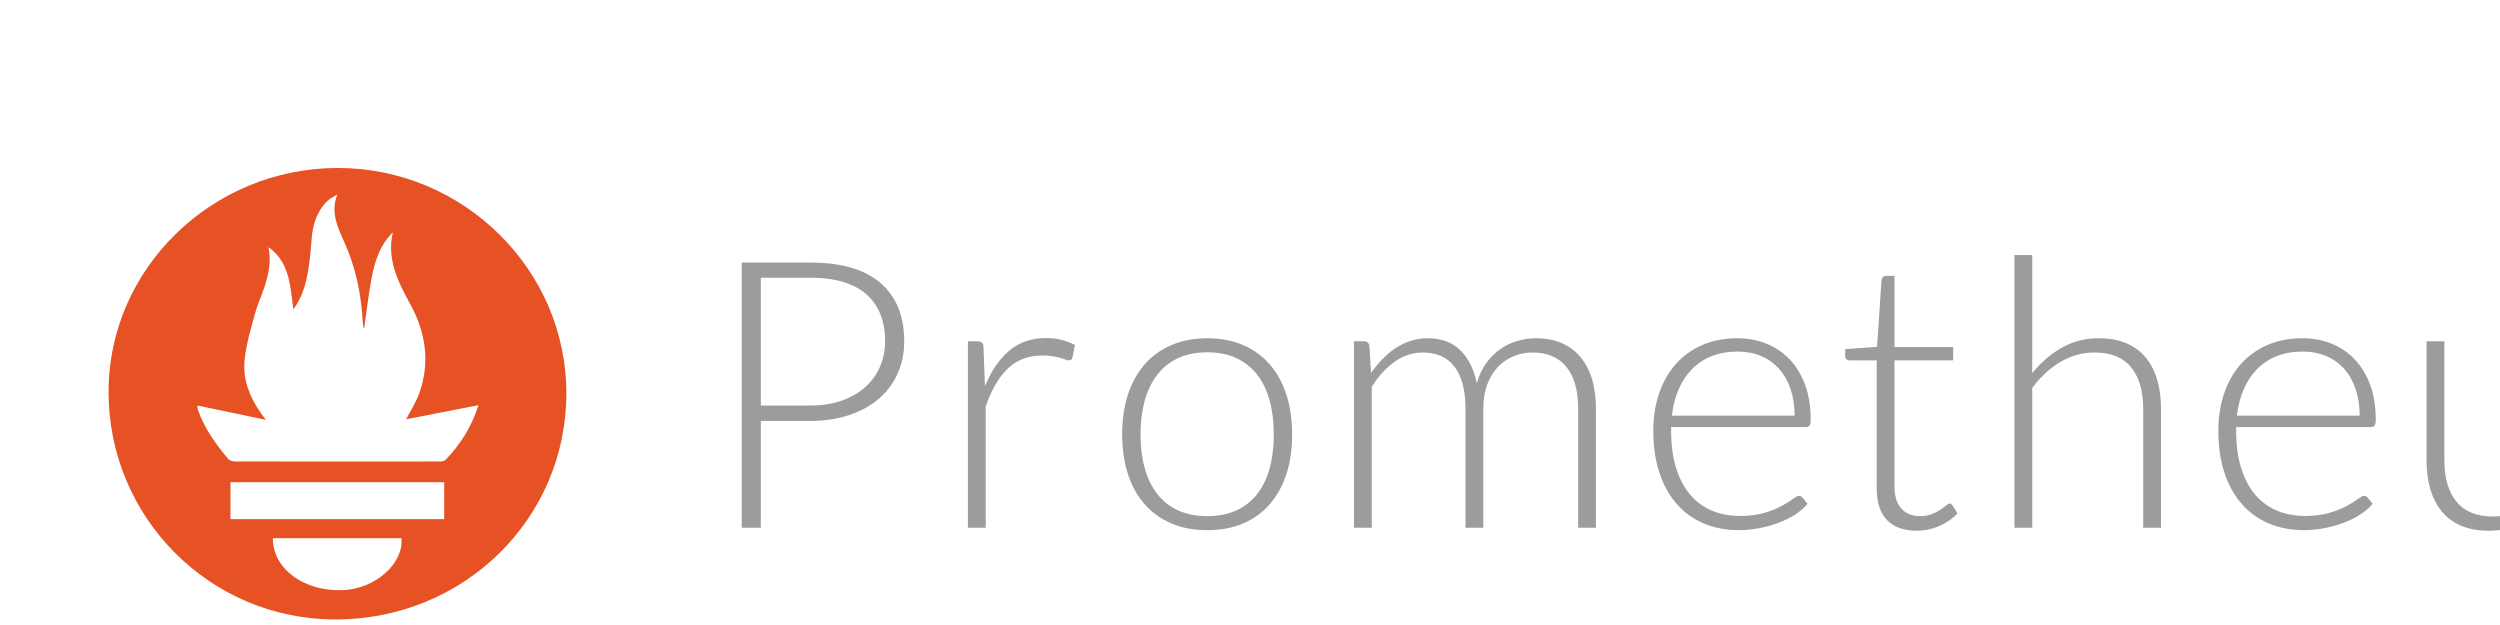
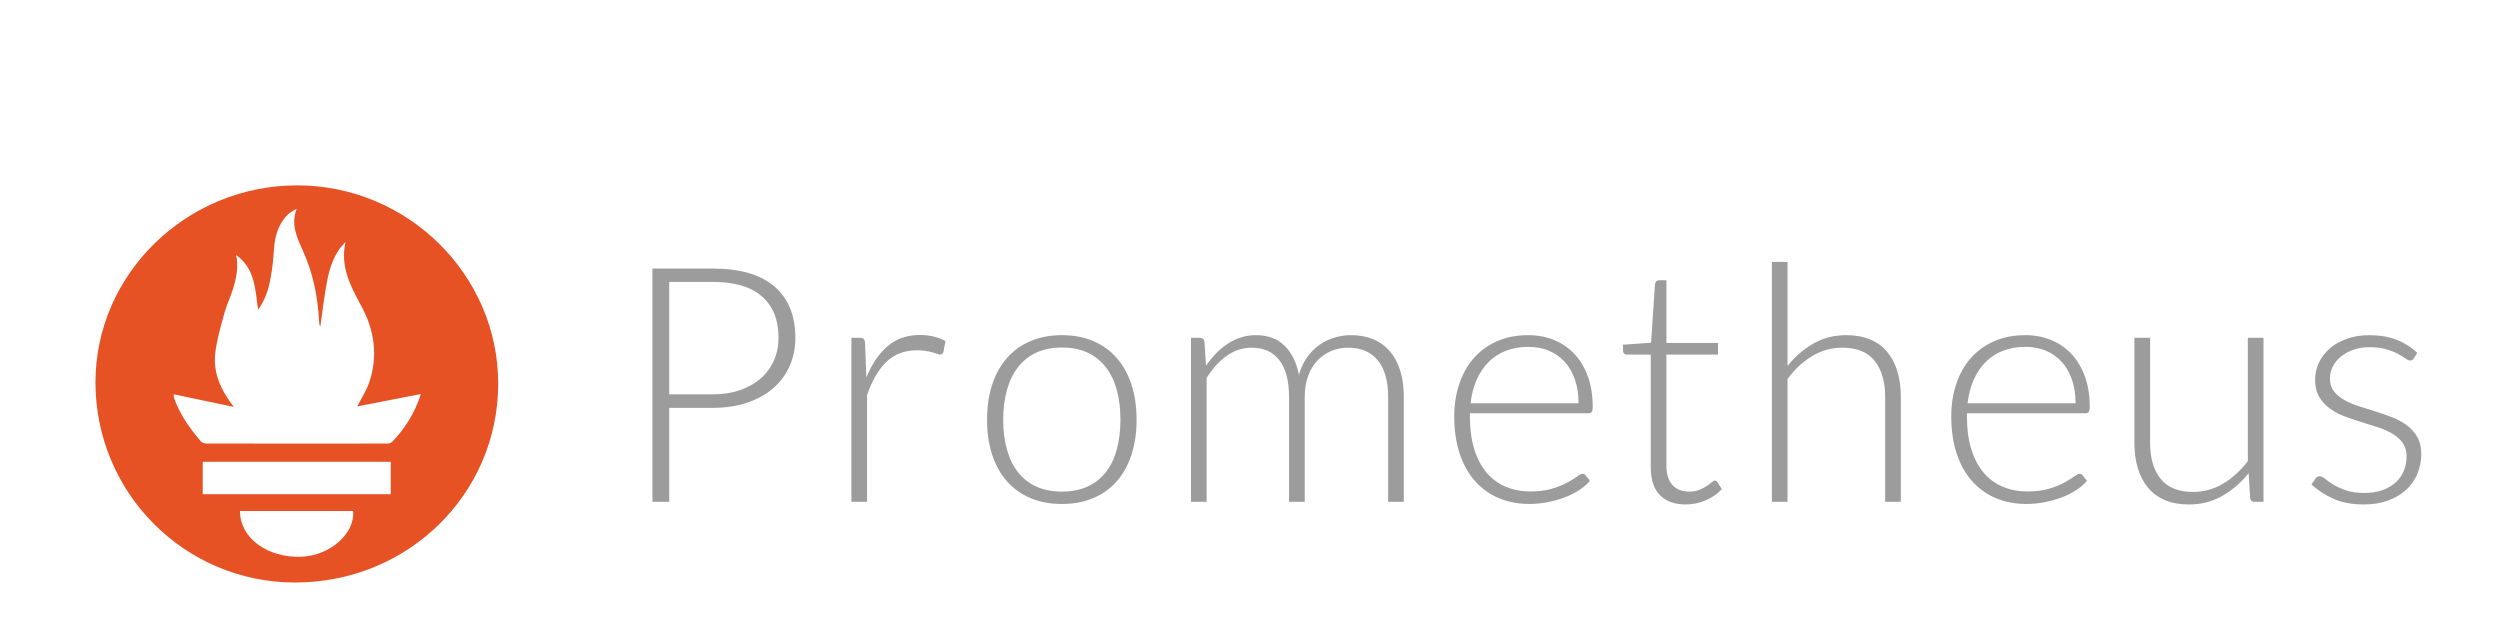
- <svg xmlns="http://www.w3.org/2000/svg" width="512" height="128" viewBox="-4.68 -3.18 438.36 88.61">
+ <svg xmlns="http://www.w3.org/2000/svg" width="512" height="128" viewBox="-4.68 -3.18 498.36 88.61">
  <g transform="translate(10, 10) scale(1.1)">
    <path fill="#9C9C9D" d="M107.934 45.577v17.029h-3.047V20.332h10.904c4.959 0 8.698 1.085 11.218 3.256 2.519 2.172 3.78 5.268 3.78 9.291 0 1.853-.343 3.555-1.032 5.109a11.343 11.343 0 0 1-2.972 4.018c-1.296 1.126-2.868 2.003-4.72 2.629-1.852.628-3.943.942-6.274.942h-7.857zm0-2.451h7.857c1.871 0 3.546-.259 5.019-.777 1.473-.518 2.723-1.234 3.75-2.15a9.337 9.337 0 0 0 2.359-3.242c.547-1.245.822-2.604.822-4.078 0-3.245-1.002-5.745-3.003-7.499-2.002-1.752-4.984-2.628-8.947-2.628h-7.857v20.374zm33.01 19.479V32.879h1.495c.338 0 .583.07.731.209.15.14.234.378.255.717l.238 6.273c.956-2.409 2.23-4.297 3.825-5.662 1.593-1.363 3.554-2.047 5.885-2.047.896 0 1.722.095 2.479.284a9.531 9.531 0 0 1 2.151.821l-.389 1.972c-.058.32-.259.478-.597.478-.12 0-.289-.04-.507-.119-.22-.08-.493-.169-.822-.269a9.853 9.853 0 0 0-2.853-.388c-2.25 0-4.098.697-5.542 2.091-1.444 1.394-2.614 3.406-3.51 6.035v19.33h-2.839zm38.151-30.204c2.13 0 4.037.364 5.721 1.091 1.683.727 3.102 1.758 4.257 3.092 1.155 1.334 2.035 2.943 2.644 4.825.607 1.883.91 3.989.91 6.32 0 2.329-.303 4.431-.91 6.302-.609 1.873-1.489 3.477-2.644 4.811s-2.574 2.359-4.257 3.076c-1.685.718-3.591 1.076-5.721 1.076-2.132 0-4.038-.357-5.721-1.076-1.683-.717-3.107-1.741-4.273-3.076-1.165-1.334-2.051-2.938-2.658-4.811-.607-1.871-.912-3.973-.912-6.302 0-2.331.305-4.437.912-6.32.607-1.882 1.493-3.49 2.658-4.825 1.165-1.334 2.59-2.365 4.273-3.092 1.683-.727 3.589-1.091 5.721-1.091zm0 28.352c1.773 0 3.32-.305 4.646-.912a8.79 8.79 0 0 0 3.315-2.614c.887-1.135 1.549-2.503 1.988-4.107.438-1.604.657-3.401.657-5.392 0-1.972-.218-3.766-.657-5.379-.438-1.613-1.1-2.992-1.988-4.137a8.868 8.868 0 0 0-3.315-2.644c-1.326-.617-2.873-.926-4.646-.926-1.773 0-3.322.309-4.646.926a8.883 8.883 0 0 0-3.317 2.644c-.886 1.145-1.553 2.524-2.002 4.137-.447 1.613-.673 3.407-.673 5.379 0 1.991.225 3.788.673 5.392.449 1.604 1.116 2.972 2.002 4.107a8.79 8.79 0 0 0 3.317 2.614c1.324.608 2.873.912 4.646.912zm23.391 1.852V32.879h1.554c.518 0 .815.25.896.747l.268 4.302a18.591 18.591 0 0 1 1.854-2.24 12.373 12.373 0 0 1 2.105-1.748 9.728 9.728 0 0 1 2.391-1.135 8.767 8.767 0 0 1 2.672-.404c2.171 0 3.905.633 5.199 1.898 1.296 1.265 2.171 3.022 2.63 5.273.357-1.235.859-2.3 1.505-3.197a9.442 9.442 0 0 1 2.222-2.225 9.26 9.26 0 0 1 2.73-1.314 10.689 10.689 0 0 1 3.028-.434c1.47 0 2.793.245 3.965.732a7.946 7.946 0 0 1 3 2.166c.824.956 1.454 2.131 1.894 3.525.437 1.394.655 2.987.655 4.78v19.001h-2.838V43.604c0-2.907-.627-5.124-1.884-6.647-1.253-1.524-3.046-2.285-5.376-2.285a7.912 7.912 0 0 0-2.973.568 7.215 7.215 0 0 0-2.509 1.687c-.727.747-1.304 1.679-1.734 2.794-.428 1.115-.641 2.41-.641 3.884v19.001h-2.84V43.604c0-2.888-.577-5.098-1.732-6.632-1.155-1.533-2.838-2.3-5.049-2.3-1.613 0-3.107.483-4.48 1.449-1.375.966-2.6 2.305-3.676 4.018v22.467h-2.836zm61.124-30.204c1.672 0 3.222.29 4.644.867a10.42 10.42 0 0 1 3.704 2.524c1.046 1.105 1.863 2.465 2.451 4.077.588 1.613.88 3.466.88 5.558 0 .438-.063.738-.194.896-.127.16-.331.239-.609.239h-21.453v.567c0 2.23.257 4.193.778 5.885.518 1.694 1.253 3.112 2.211 4.259a9.1 9.1 0 0 0 3.465 2.583c1.352.579 2.866.868 4.542.868 1.493 0 2.785-.165 3.884-.493 1.095-.329 2.014-.697 2.76-1.106.75-.408 1.341-.776 1.778-1.106.44-.329.757-.493.958-.493.257 0 .458.1.599.299l.775.956c-.479.597-1.109 1.155-1.898 1.672-.785.518-1.662.961-2.627 1.329-.968.37-2.003.662-3.109.882a17.175 17.175 0 0 1-3.331.327c-2.032 0-3.884-.354-5.556-1.06a11.843 11.843 0 0 1-4.306-3.091c-1.201-1.356-2.127-3.014-2.778-4.975-.655-1.961-.982-4.207-.982-6.737 0-2.13.303-4.097.912-5.9.606-1.803 1.482-3.356 2.627-4.661 1.148-1.304 2.549-2.325 4.215-3.062 1.66-.736 3.547-1.104 5.66-1.104zm.042 2.121c-1.532 0-2.905.239-4.116.717a8.986 8.986 0 0 0-3.148 2.061c-.884.896-1.598 1.972-2.148 3.226-.546 1.255-.908 2.659-1.088 4.214h19.569c0-1.594-.222-3.024-.658-4.288-.437-1.264-1.053-2.334-1.848-3.211a8.023 8.023 0 0 0-2.862-2.017c-1.117-.468-2.349-.702-3.701-.702zm28.516 28.561c-2.01 0-3.574-.556-4.69-1.672-1.116-1.116-1.672-2.838-1.672-5.169V35.926h-4.271a.795.795 0 0 1-.539-.179c-.141-.12-.211-.289-.211-.508v-1.106l5.081-.358.708-10.636a.838.838 0 0 1 .222-.478.677.677 0 0 1 .518-.209h1.331v11.353h9.352v2.12h-9.352v20.166c0 .817.106 1.519.313 2.107.211.586.496 1.07.866 1.449.37.378.803.657 1.299.836.5.18 1.035.269 1.613.269.718 0 1.334-.106 1.856-.315a7.408 7.408 0 0 0 1.341-.687c.38-.248.69-.477.926-.687.239-.209.43-.313.57-.313.158 0 .317.099.475.298l.778 1.255c-.757.836-1.718 1.509-2.884 2.017a8.97 8.97 0 0 1-3.63.763zm15.594-.478V19.136h2.838v18.821c1.377-1.693 2.943-3.042 4.707-4.048 1.76-1.005 3.739-1.509 5.929-1.509 1.634 0 3.074.26 4.317.777 1.246.518 2.275 1.265 3.091 2.24.817.976 1.437 2.151 1.852 3.525.419 1.375.63 2.928.63 4.661v19.001h-2.838v-19c0-2.789-.641-4.974-1.912-6.558-1.278-1.584-3.229-2.375-5.859-2.375-1.951 0-3.764.503-5.436 1.509-1.672 1.006-3.165 2.385-4.482 4.138v22.287h-2.837zm45.919-30.204c1.672 0 3.222.29 4.644.867a10.42 10.42 0 0 1 3.704 2.524c1.046 1.105 1.863 2.465 2.451 4.077.588 1.613.88 3.466.88 5.558 0 .438-.063.738-.194.896-.127.16-.331.239-.609.239h-21.453v.567c0 2.23.257 4.193.778 5.885.518 1.694 1.253 3.112 2.211 4.259a9.1 9.1 0 0 0 3.465 2.583c1.352.579 2.866.868 4.542.868 1.493 0 2.785-.165 3.884-.493 1.095-.329 2.014-.697 2.76-1.106.75-.408 1.341-.776 1.778-1.106.44-.329.757-.493.958-.493.257 0 .458.1.599.299l.775.956c-.479.597-1.109 1.155-1.898 1.672-.785.518-1.662.961-2.627 1.329-.968.37-2.003.662-3.109.882a17.175 17.175 0 0 1-3.331.327c-2.032 0-3.884-.354-5.556-1.06a11.843 11.843 0 0 1-4.306-3.091c-1.201-1.356-2.127-3.014-2.778-4.975-.655-1.961-.982-4.207-.982-6.737 0-2.13.303-4.097.912-5.9.606-1.803 1.482-3.356 2.627-4.661 1.148-1.304 2.549-2.325 4.215-3.062 1.66-.736 3.547-1.104 5.66-1.104zm.043 2.121c-1.532 0-2.905.239-4.116.717a8.986 8.986 0 0 0-3.148 2.061c-.884.896-1.598 1.972-2.148 3.226-.546 1.255-.908 2.659-1.088 4.214h19.569c0-1.594-.222-3.024-.658-4.288-.437-1.264-1.053-2.334-1.848-3.211a8.023 8.023 0 0 0-2.862-2.017c-1.117-.468-2.349-.702-3.701-.702zm22.572-1.643V51.88c0 2.79.637 4.975 1.919 6.558 1.278 1.584 3.225 2.377 5.845 2.377 1.936 0 3.746-.493 5.426-1.479 1.679-.986 3.186-2.355 4.524-4.109V32.879h2.841v29.727h-1.567c-.549 0-.834-.259-.856-.776l-.271-4.422c-1.373 1.713-2.965 3.088-4.771 4.123-1.803 1.035-3.813 1.553-6.028 1.553-1.655 0-3.102-.259-4.338-.776s-2.264-1.264-3.081-2.241c-.817-.975-1.437-2.151-1.856-3.524-.419-1.375-.627-2.928-.627-4.662V32.879h2.84zm47.8 3.704c-.141.279-.359.418-.658.418-.218 0-.503-.124-.852-.373s-.806-.527-1.373-.836c-.567-.309-1.264-.588-2.091-.837-.827-.248-1.838-.373-3.031-.373-1.077 0-2.056.154-2.943.462s-1.644.72-2.271 1.237a5.637 5.637 0 0 0-1.465 1.802 4.7 4.7 0 0 0-.521 2.161c0 .933.239 1.709.715 2.324.479.616 1.106 1.142 1.884 1.58.778.437 1.658.813 2.644 1.132.986.317 1.996.636 3.031.954s2.046.672 3.031 1.062c.986.387 1.87.871 2.644 1.449a6.842 6.842 0 0 1 1.884 2.12c.479.838.715 1.854.715 3.047 0 1.296-.232 2.5-.701 3.616-.468 1.116-1.144 2.081-2.032 2.898s-1.975 1.463-3.271 1.942c-1.296.479-2.767.717-4.422.717-2.091 0-3.894-.333-5.408-1a15.214 15.214 0 0 1-4.063-2.614l.69-1.016c.099-.16.208-.278.327-.359.12-.079.289-.12.507-.12.261 0 .577.16.958.479.377.319.87.662 1.479 1.03.606.37 1.363.713 2.271 1.032.905.319 2.025.477 3.359.477 1.253 0 2.359-.174 3.317-.523.954-.347 1.753-.82 2.391-1.419a5.888 5.888 0 0 0 1.447-2.105 6.657 6.657 0 0 0 .493-2.554c0-.996-.239-1.822-.715-2.48-.479-.657-1.106-1.213-1.884-1.672a13.15 13.15 0 0 0-2.644-1.165c-.986-.319-2-.637-3.046-.956s-2.063-.667-3.049-1.046a11.011 11.011 0 0 1-2.644-1.433 6.883 6.883 0 0 1-1.88-2.107c-.479-.827-.718-1.856-.718-3.092 0-1.055.229-2.071.687-3.047a7.763 7.763 0 0 1 1.958-2.568c.845-.737 1.877-1.325 3.091-1.763 1.215-.437 2.581-.658 4.095-.658 1.81 0 3.419.263 4.824.788 1.405.525 2.693 1.328 3.869 2.409l-.629.98z" />
    <path fill="#E75225" d="M40.519 5.256c20.014.004 36.442 16.225 36.417 35.959-.026 20.033-16.386 36.029-36.835 36.014-19.993-.014-36.157-16.252-36.143-36.307.014-19.611 16.476-35.67 36.561-35.666zm-11.063 12.63c.459 2.245.013 4.339-.665 6.399-.47 1.426-1.119 2.8-1.507 4.245-.639 2.382-1.364 4.778-1.63 7.215-.382 3.503 1.003 6.589 3.372 9.658l-10.894-2.28c.019.342-.001.472.036.582 1.032 3.015 2.85 5.556 4.886 7.951.215.253.706.384 1.07.384 10.862.02 21.724.019 32.585.005.337 0 .786-.064.993-.28 2.328-2.433 4.108-5.204 5.221-8.695l-11.532 2.245c.761-1.482 1.629-2.785 2.128-4.217 1.707-4.899 1-9.635-1.451-14.102-1.967-3.585-3.781-7.154-2.8-11.474-2.077 2.039-2.875 4.635-3.381 7.31-.499 2.635-.792 5.309-1.178 7.982-.055-.081-.126-.14-.137-.21a8.064 8.064 0 0 1-.101-.846c-.235-4.379-1.095-8.598-2.91-12.627-1.069-2.372-2.247-4.797-1.146-7.626-.746.391-1.419.779-1.903 1.334-1.442 1.655-2.038 3.644-2.191 5.821-.131 1.86-.311 3.729-.658 5.558-.365 1.922-.943 3.806-2.241 5.572-.524-3.775-.583-7.507-3.966-9.904zm28.006 37.46H23.394v5.883h34.068v-5.883zm-27.313 8.922c-.028 4.899 4.991 8.549 11.195 8.284 5.141-.219 9.691-4.24 9.3-8.284H30.149z" />
  </g>
</svg>
